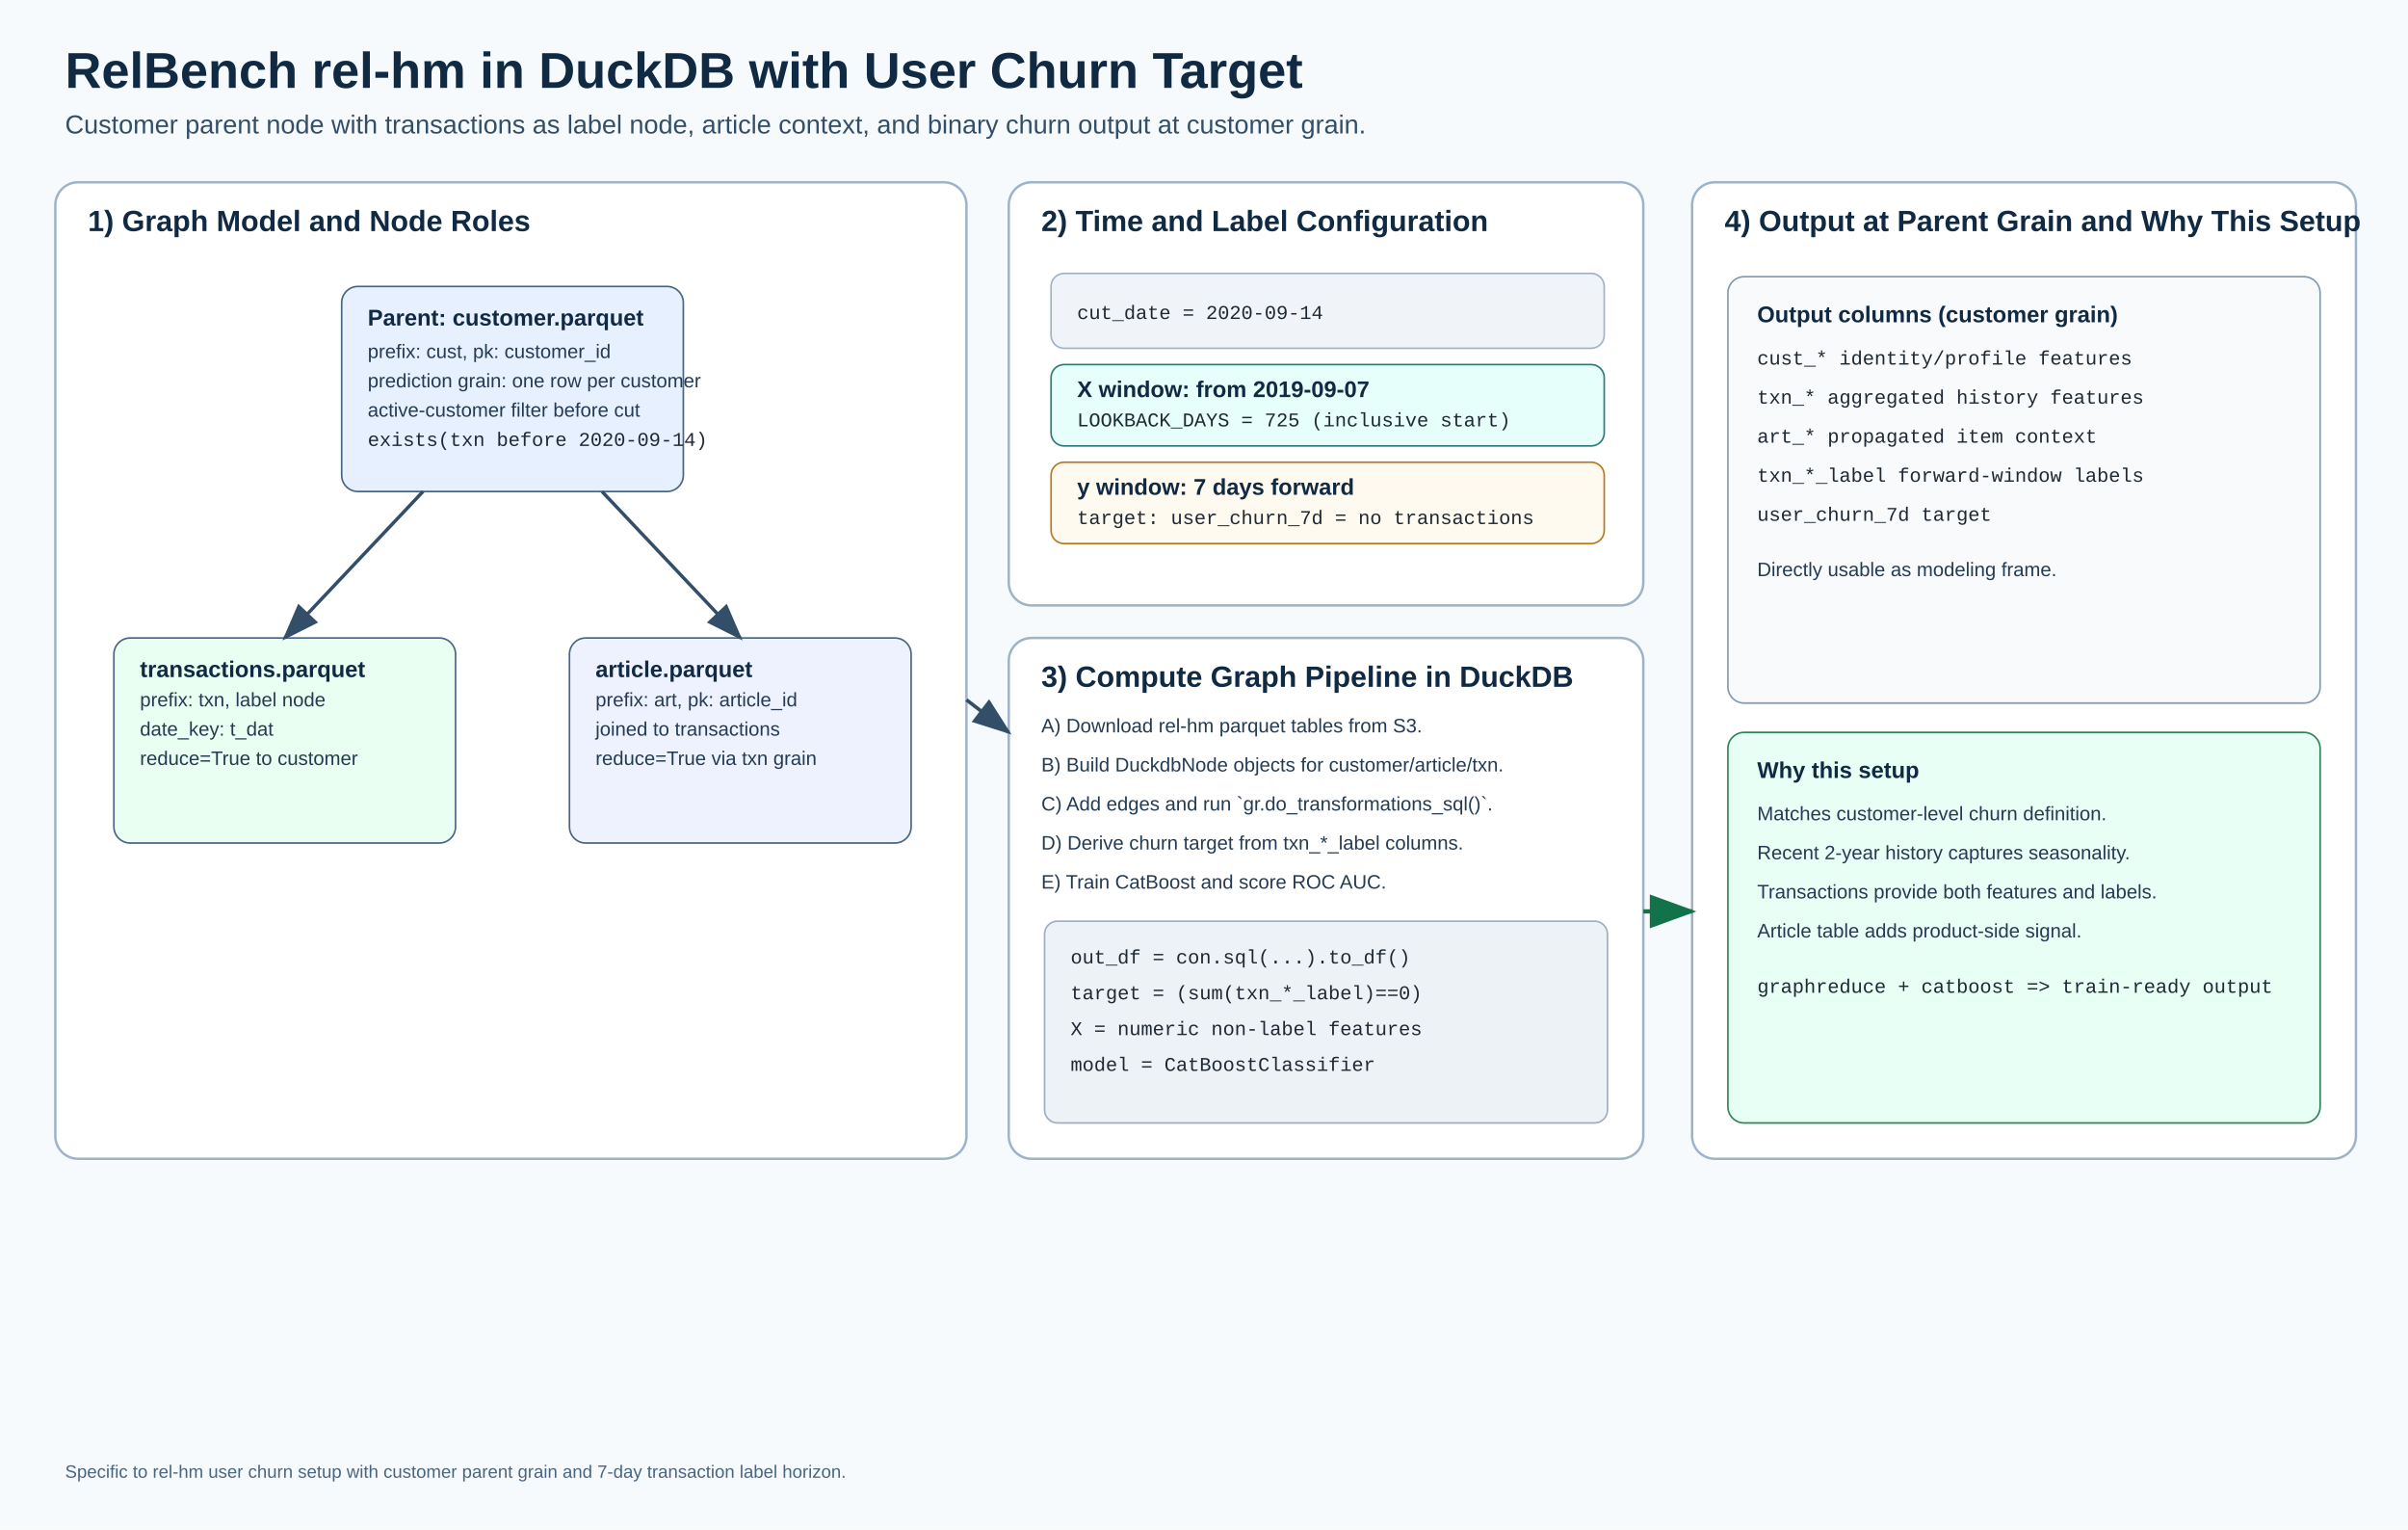
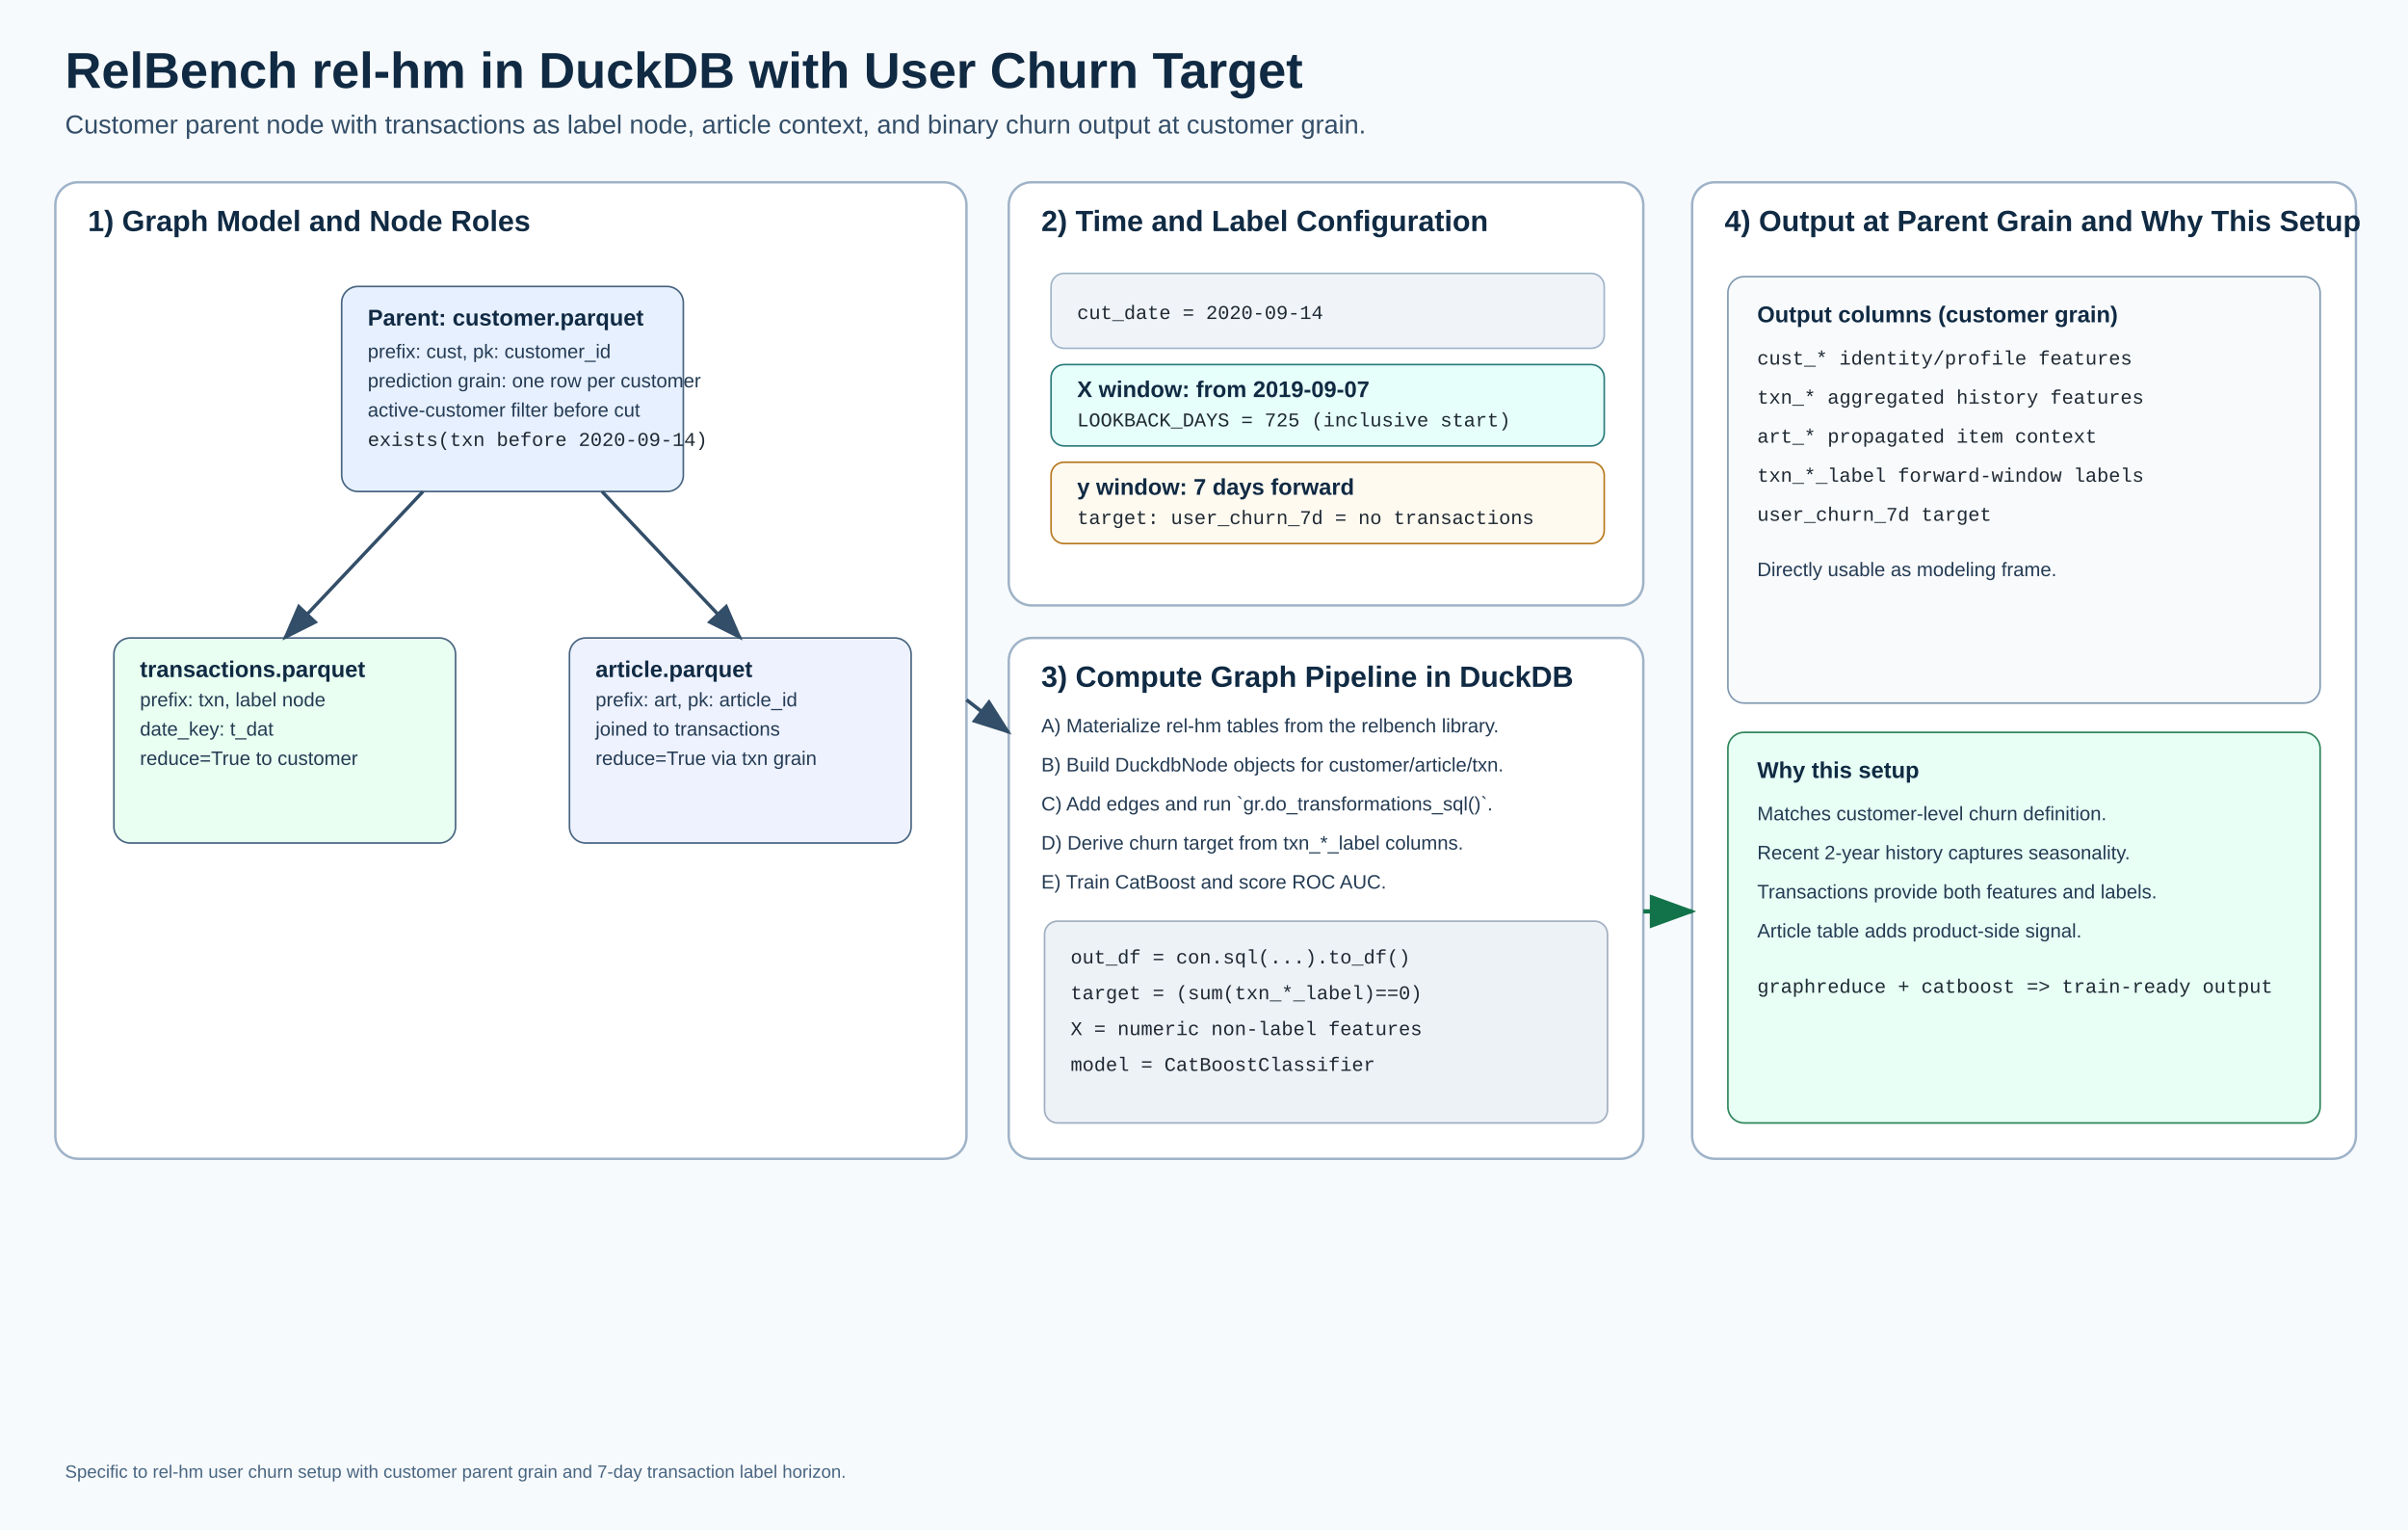
<svg xmlns="http://www.w3.org/2000/svg" width="1480" height="940" viewBox="0 0 1480 940">
  <defs>
    <style>
      .title { font: 700 31px Arial, sans-serif; fill: #102a43; }
      .subtitle { font: 500 16px Arial, sans-serif; fill: #334e68; }
      .section { font: 700 18px Arial, sans-serif; fill: #102a43; }
      .label { font: 700 14px Arial, sans-serif; fill: #102a43; }
      .text { font: 12px Arial, sans-serif; fill: #243b53; }
      .small { font: 11px Arial, sans-serif; fill: #486581; }
      .mono { font: 12px "Courier New", monospace; fill: #1f2933; }
    </style>
    <marker id="arrow" markerWidth="12" markerHeight="12" refX="10" refY="4" orient="auto" markerUnits="strokeWidth">
      <path d="M0,0 L11,4 L0,8 z" fill="#334e68" />
    </marker>
    <marker id="arrowGreen" markerWidth="12" markerHeight="12" refX="10" refY="4" orient="auto" markerUnits="strokeWidth">
      <path d="M0,0 L11,4 L0,8 z" fill="#12734a" />
    </marker>
  </defs>
  <rect x="0" y="0" width="1480" height="940" fill="#f7fafc" />
  <text x="40" y="54" class="title">RelBench rel-hm in DuckDB with User Churn Target</text>
  <text x="40" y="82" class="subtitle">Customer parent node with transactions as label node, article context, and binary churn output at customer grain.</text>
  <rect x="34" y="112" width="560" height="600" rx="14" fill="#ffffff" stroke="#9fb3c8" stroke-width="1.5" />
  <text x="54" y="142" class="section">1) Graph Model and Node Roles</text>
  <rect x="210" y="176" width="210" height="126" rx="10" fill="#e7f0ff" stroke="#486581" />
  <text x="226" y="200" class="label">Parent: customer.parquet</text>
  <text x="226" y="220" class="text">prefix: cust, pk: customer_id</text>
  <text x="226" y="238" class="text">prediction grain: one row per customer</text>
  <text x="226" y="256" class="text">active-customer filter before cut</text>
  <text x="226" y="274" class="mono">exists(txn before 2020-09-14)</text>
  <rect x="70" y="392" width="210" height="126" rx="10" fill="#e8fff1" stroke="#486581" />
  <text x="86" y="416" class="label">transactions.parquet</text>
  <text x="86" y="434" class="text">prefix: txn, label node</text>
  <text x="86" y="452" class="text">date_key: t_dat</text>
  <text x="86" y="470" class="text">reduce=True to customer</text>
  <rect x="350" y="392" width="210" height="126" rx="10" fill="#eef2ff" stroke="#486581" />
  <text x="366" y="416" class="label">article.parquet</text>
  <text x="366" y="434" class="text">prefix: art, pk: article_id</text>
  <text x="366" y="452" class="text">joined to transactions</text>
  <text x="366" y="470" class="text">reduce=True via txn grain</text>
  <line x1="260" y1="302" x2="175" y2="392" stroke="#334e68" stroke-width="2.1" marker-end="url(#arrow)" />
  <line x1="370" y1="302" x2="455" y2="392" stroke="#334e68" stroke-width="2.1" marker-end="url(#arrow)" />
  <rect x="620" y="112" width="390" height="260" rx="14" fill="#ffffff" stroke="#9fb3c8" stroke-width="1.5" />
  <text x="640" y="142" class="section">2) Time and Label Configuration</text>
  <rect x="646" y="168" width="340" height="46" rx="8" fill="#f0f4f8" stroke="#9fb3c8" />
  <text x="662" y="196" class="mono">cut_date = 2020-09-14</text>
  <rect x="646" y="224" width="340" height="50" rx="8" fill="#e6fffa" stroke="#2c7a7b" />
  <text x="662" y="244" class="label">X window: from 2019-09-07</text>
  <text x="662" y="262" class="mono">LOOKBACK_DAYS = 725 (inclusive start)</text>
  <rect x="646" y="284" width="340" height="50" rx="8" fill="#fffaf0" stroke="#b7791f" />
  <text x="662" y="304" class="label">y window: 7 days forward</text>
  <text x="662" y="322" class="mono">target: user_churn_7d = no transactions</text>
  <rect x="620" y="392" width="390" height="320" rx="14" fill="#ffffff" stroke="#9fb3c8" stroke-width="1.5" />
  <text x="640" y="422" class="section">3) Compute Graph Pipeline in DuckDB</text>
-   <text x="640" y="450" class="text">A) Download rel-hm parquet tables from S3.</text>
+   <text x="640" y="450" class="text">A) Materialize rel-hm tables from the relbench library.</text>
  <text x="640" y="474" class="text">B) Build DuckdbNode objects for customer/article/txn.</text>
  <text x="640" y="498" class="text">C) Add edges and run `gr.do_transformations_sql()`.</text>
  <text x="640" y="522" class="text">D) Derive churn target from txn_*_label columns.</text>
  <text x="640" y="546" class="text">E) Train CatBoost and score ROC AUC.</text>
  <rect x="642" y="566" width="346" height="124" rx="8" fill="#edf2f7" stroke="#a0aec0" />
  <text x="658" y="592" class="mono">out_df = con.sql(...).to_df()</text>
  <text x="658" y="614" class="mono">target = (sum(txn_*_label)==0)</text>
  <text x="658" y="636" class="mono">X = numeric non-label features</text>
  <text x="658" y="658" class="mono">model = CatBoostClassifier</text>
  <rect x="1040" y="112" width="408" height="600" rx="14" fill="#ffffff" stroke="#9fb3c8" stroke-width="1.5" />
  <text x="1060" y="142" class="section">4) Output at Parent Grain and Why This Setup</text>
  <rect x="1062" y="170" width="364" height="262" rx="10" fill="#f8fafc" stroke="#829ab1" />
  <text x="1080" y="198" class="label">Output columns (customer grain)</text>
  <text x="1080" y="224" class="mono">cust_* identity/profile features</text>
  <text x="1080" y="248" class="mono">txn_* aggregated history features</text>
  <text x="1080" y="272" class="mono">art_* propagated item context</text>
  <text x="1080" y="296" class="mono">txn_*_label forward-window labels</text>
  <text x="1080" y="320" class="mono">user_churn_7d target</text>
  <text x="1080" y="354" class="text">Directly usable as modeling frame.</text>
  <rect x="1062" y="450" width="364" height="240" rx="10" fill="#e7fff5" stroke="#2f855a" />
  <text x="1080" y="478" class="label">Why this setup</text>
  <text x="1080" y="504" class="text">Matches customer-level churn definition.</text>
  <text x="1080" y="528" class="text">Recent 2-year history captures seasonality.</text>
  <text x="1080" y="552" class="text">Transactions provide both features and labels.</text>
  <text x="1080" y="576" class="text">Article table adds product-side signal.</text>
  <text x="1080" y="610" class="mono">graphreduce + catboost =&gt; train-ready output</text>
  <line x1="594" y1="430" x2="620" y2="450" stroke="#334e68" stroke-width="2.2" marker-end="url(#arrow)" />
  <line x1="1010" y1="560" x2="1040" y2="560" stroke="#12734a" stroke-width="2.6" marker-end="url(#arrowGreen)" />
  <text x="40" y="908" class="small">Specific to rel-hm user churn setup with customer parent grain and 7-day transaction label horizon.</text>
</svg>
